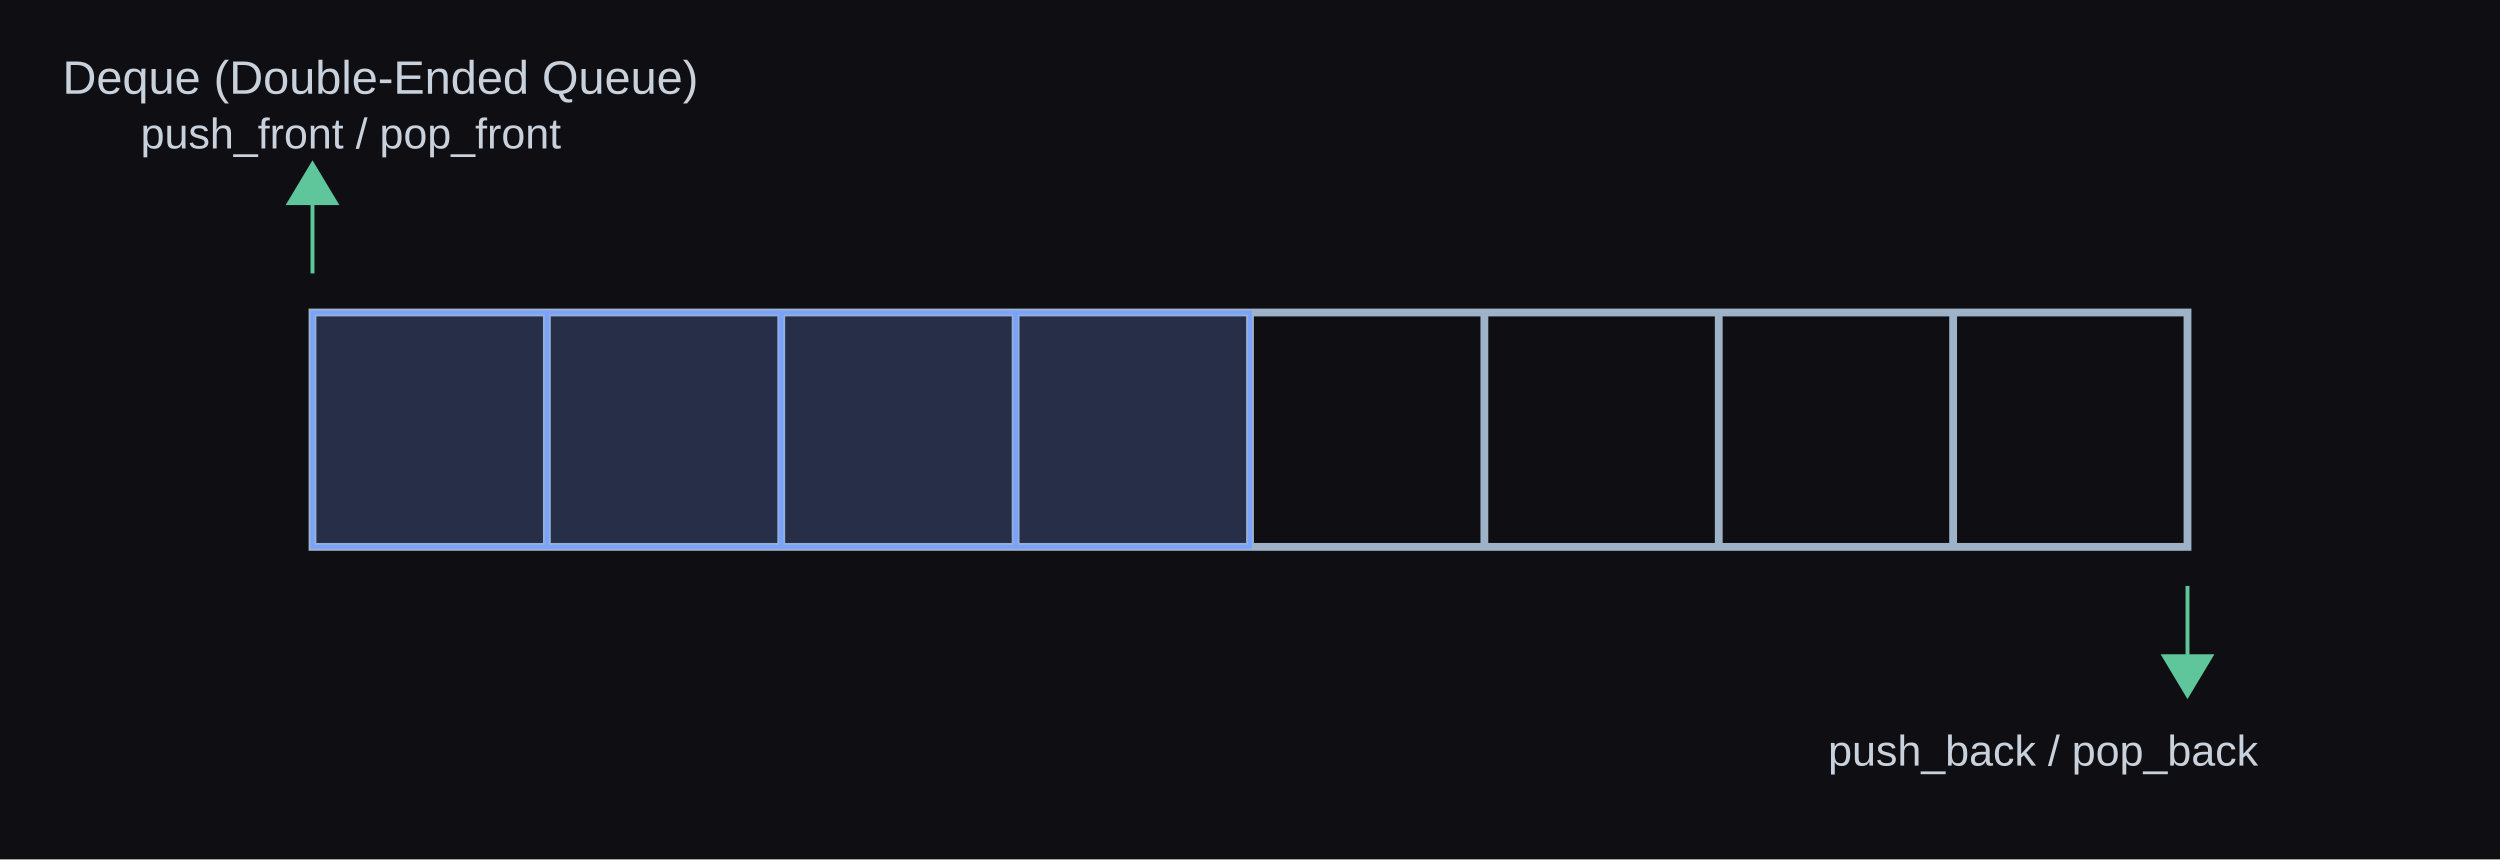
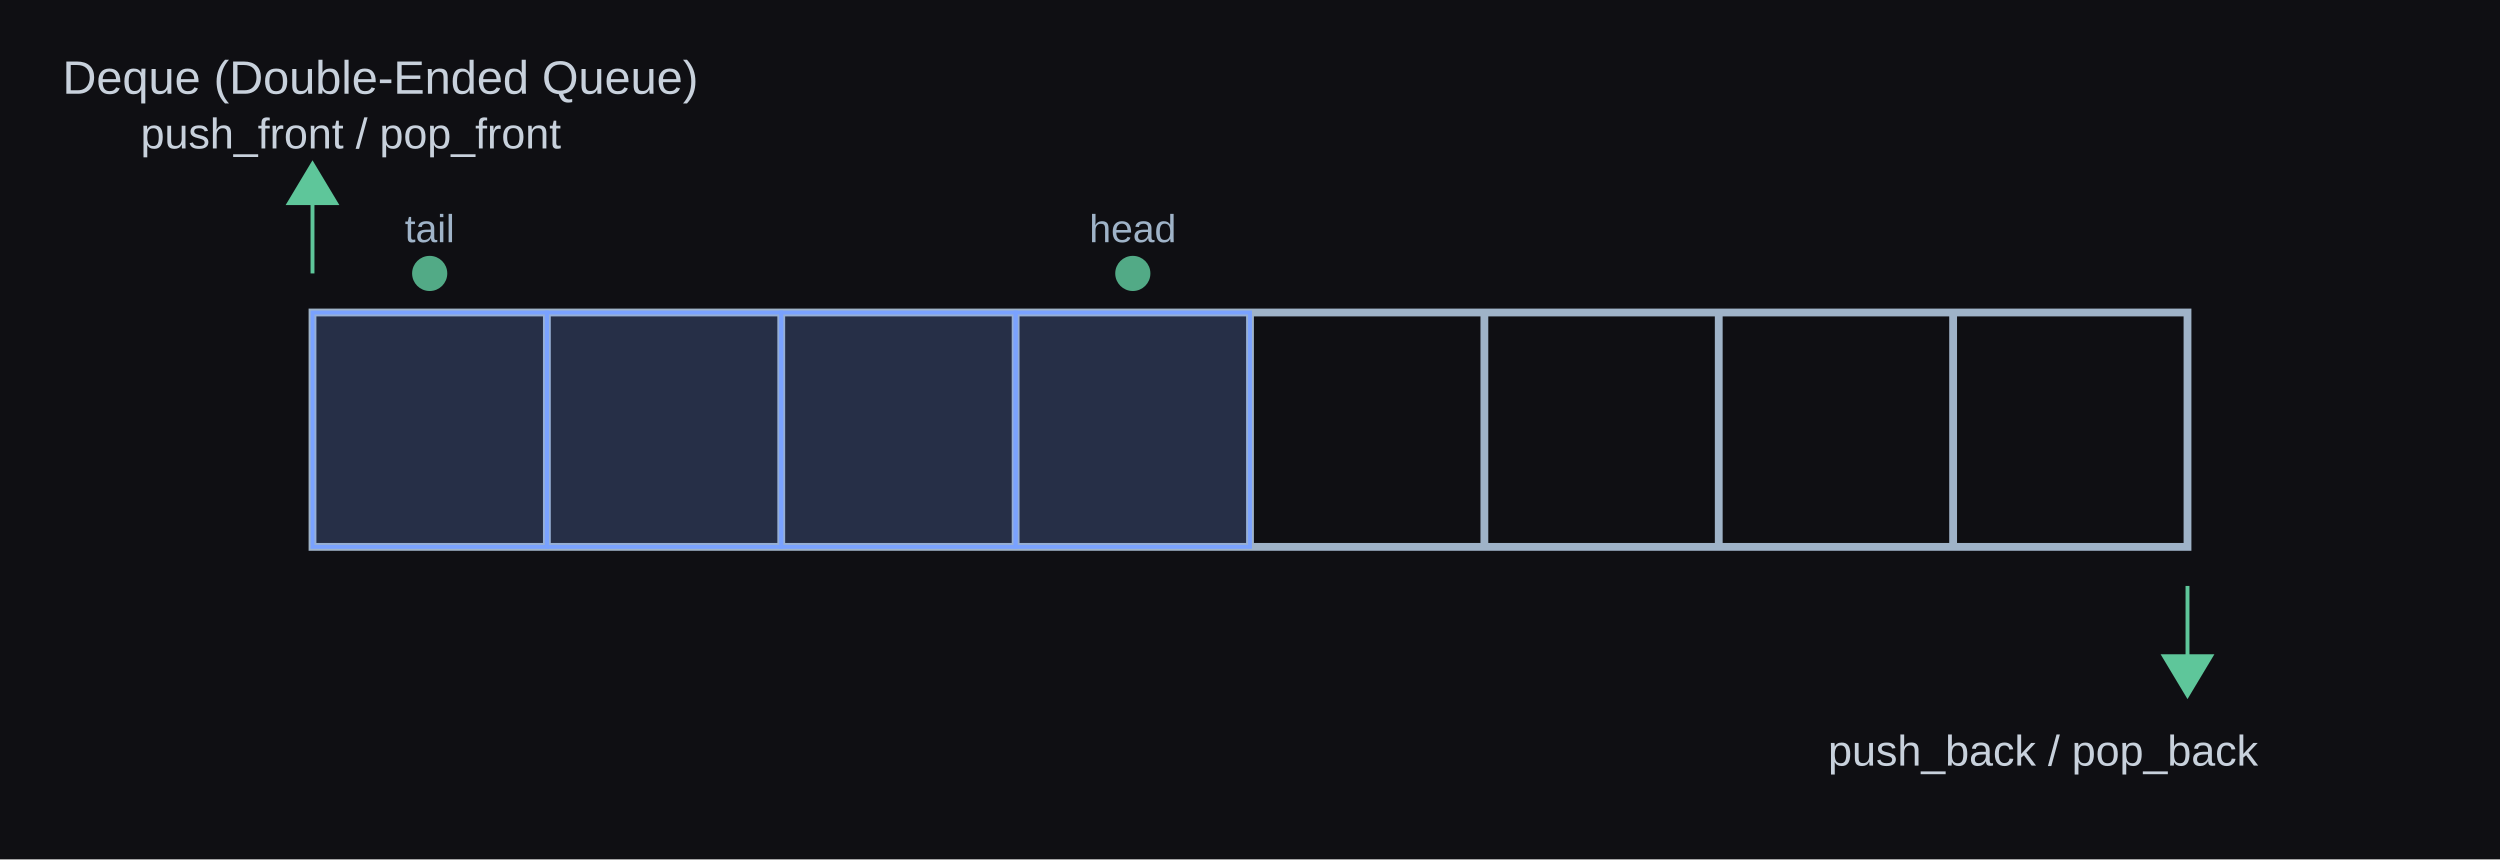
<svg xmlns="http://www.w3.org/2000/svg" width="640" height="220" viewBox="0 0 640 220">
  <rect x="0" y="0" width="640" height="220" fill="#0f0f13" />
  <g font-family="Verdana,Arial,sans-serif" font-size="12" fill="#c8d1dc">
    <text x="16" y="24">Deque (Double-Ended Queue)</text>
  </g>
  <g fill="none" stroke="#9fb3c8" stroke-width="2">
    <rect x="80" y="80" width="480" height="60" />
    <line x1="140" y1="80" x2="140" y2="140" />
    <line x1="200" y1="80" x2="200" y2="140" />
    <line x1="260" y1="80" x2="260" y2="140" />
    <line x1="320" y1="80" x2="320" y2="140" />
    <line x1="380" y1="80" x2="380" y2="140" />
    <line x1="440" y1="80" x2="440" y2="140" />
    <line x1="500" y1="80" x2="500" y2="140" />
  </g>
  <g stroke="#5ec69a" fill="#5ec69a">
    <line x1="80" y1="70" x2="80" y2="50" />
    <polygon points="74,52 86,52 80,42" />
    <line x1="560" y1="150" x2="560" y2="170" />
    <polygon points="554,168 566,168 560,178" />
  </g>
  <g font-family="Verdana,Arial,sans-serif" font-size="11" fill="#c8d1dc">
    <text x="36" y="38">push_front / pop_front</text>
    <text x="468" y="196">push_back / pop_back</text>
  </g>
  <g fill="rgba(122,162,255,0.22)" stroke="#7aa2ff">
    <rect x="80" y="80" width="60" height="60" />
    <rect x="140" y="80" width="60" height="60" />
    <rect x="200" y="80" width="60" height="60" />
    <rect x="260" y="80" width="60" height="60" />
  </g>
+   <g fill="#5ec69a" stroke="#5ec69a" opacity="0.85">
+     <circle cx="110" cy="70" r="4" />
+     <circle cx="290" cy="70" r="4" />
+   </g>
+   <g font-family="Verdana,Arial,sans-serif" font-size="10" fill="#9fb3c8" text-anchor="middle">
+     <text x="110" y="62">tail</text>
+     <text x="290" y="62">head</text>
+   </g>
</svg>
